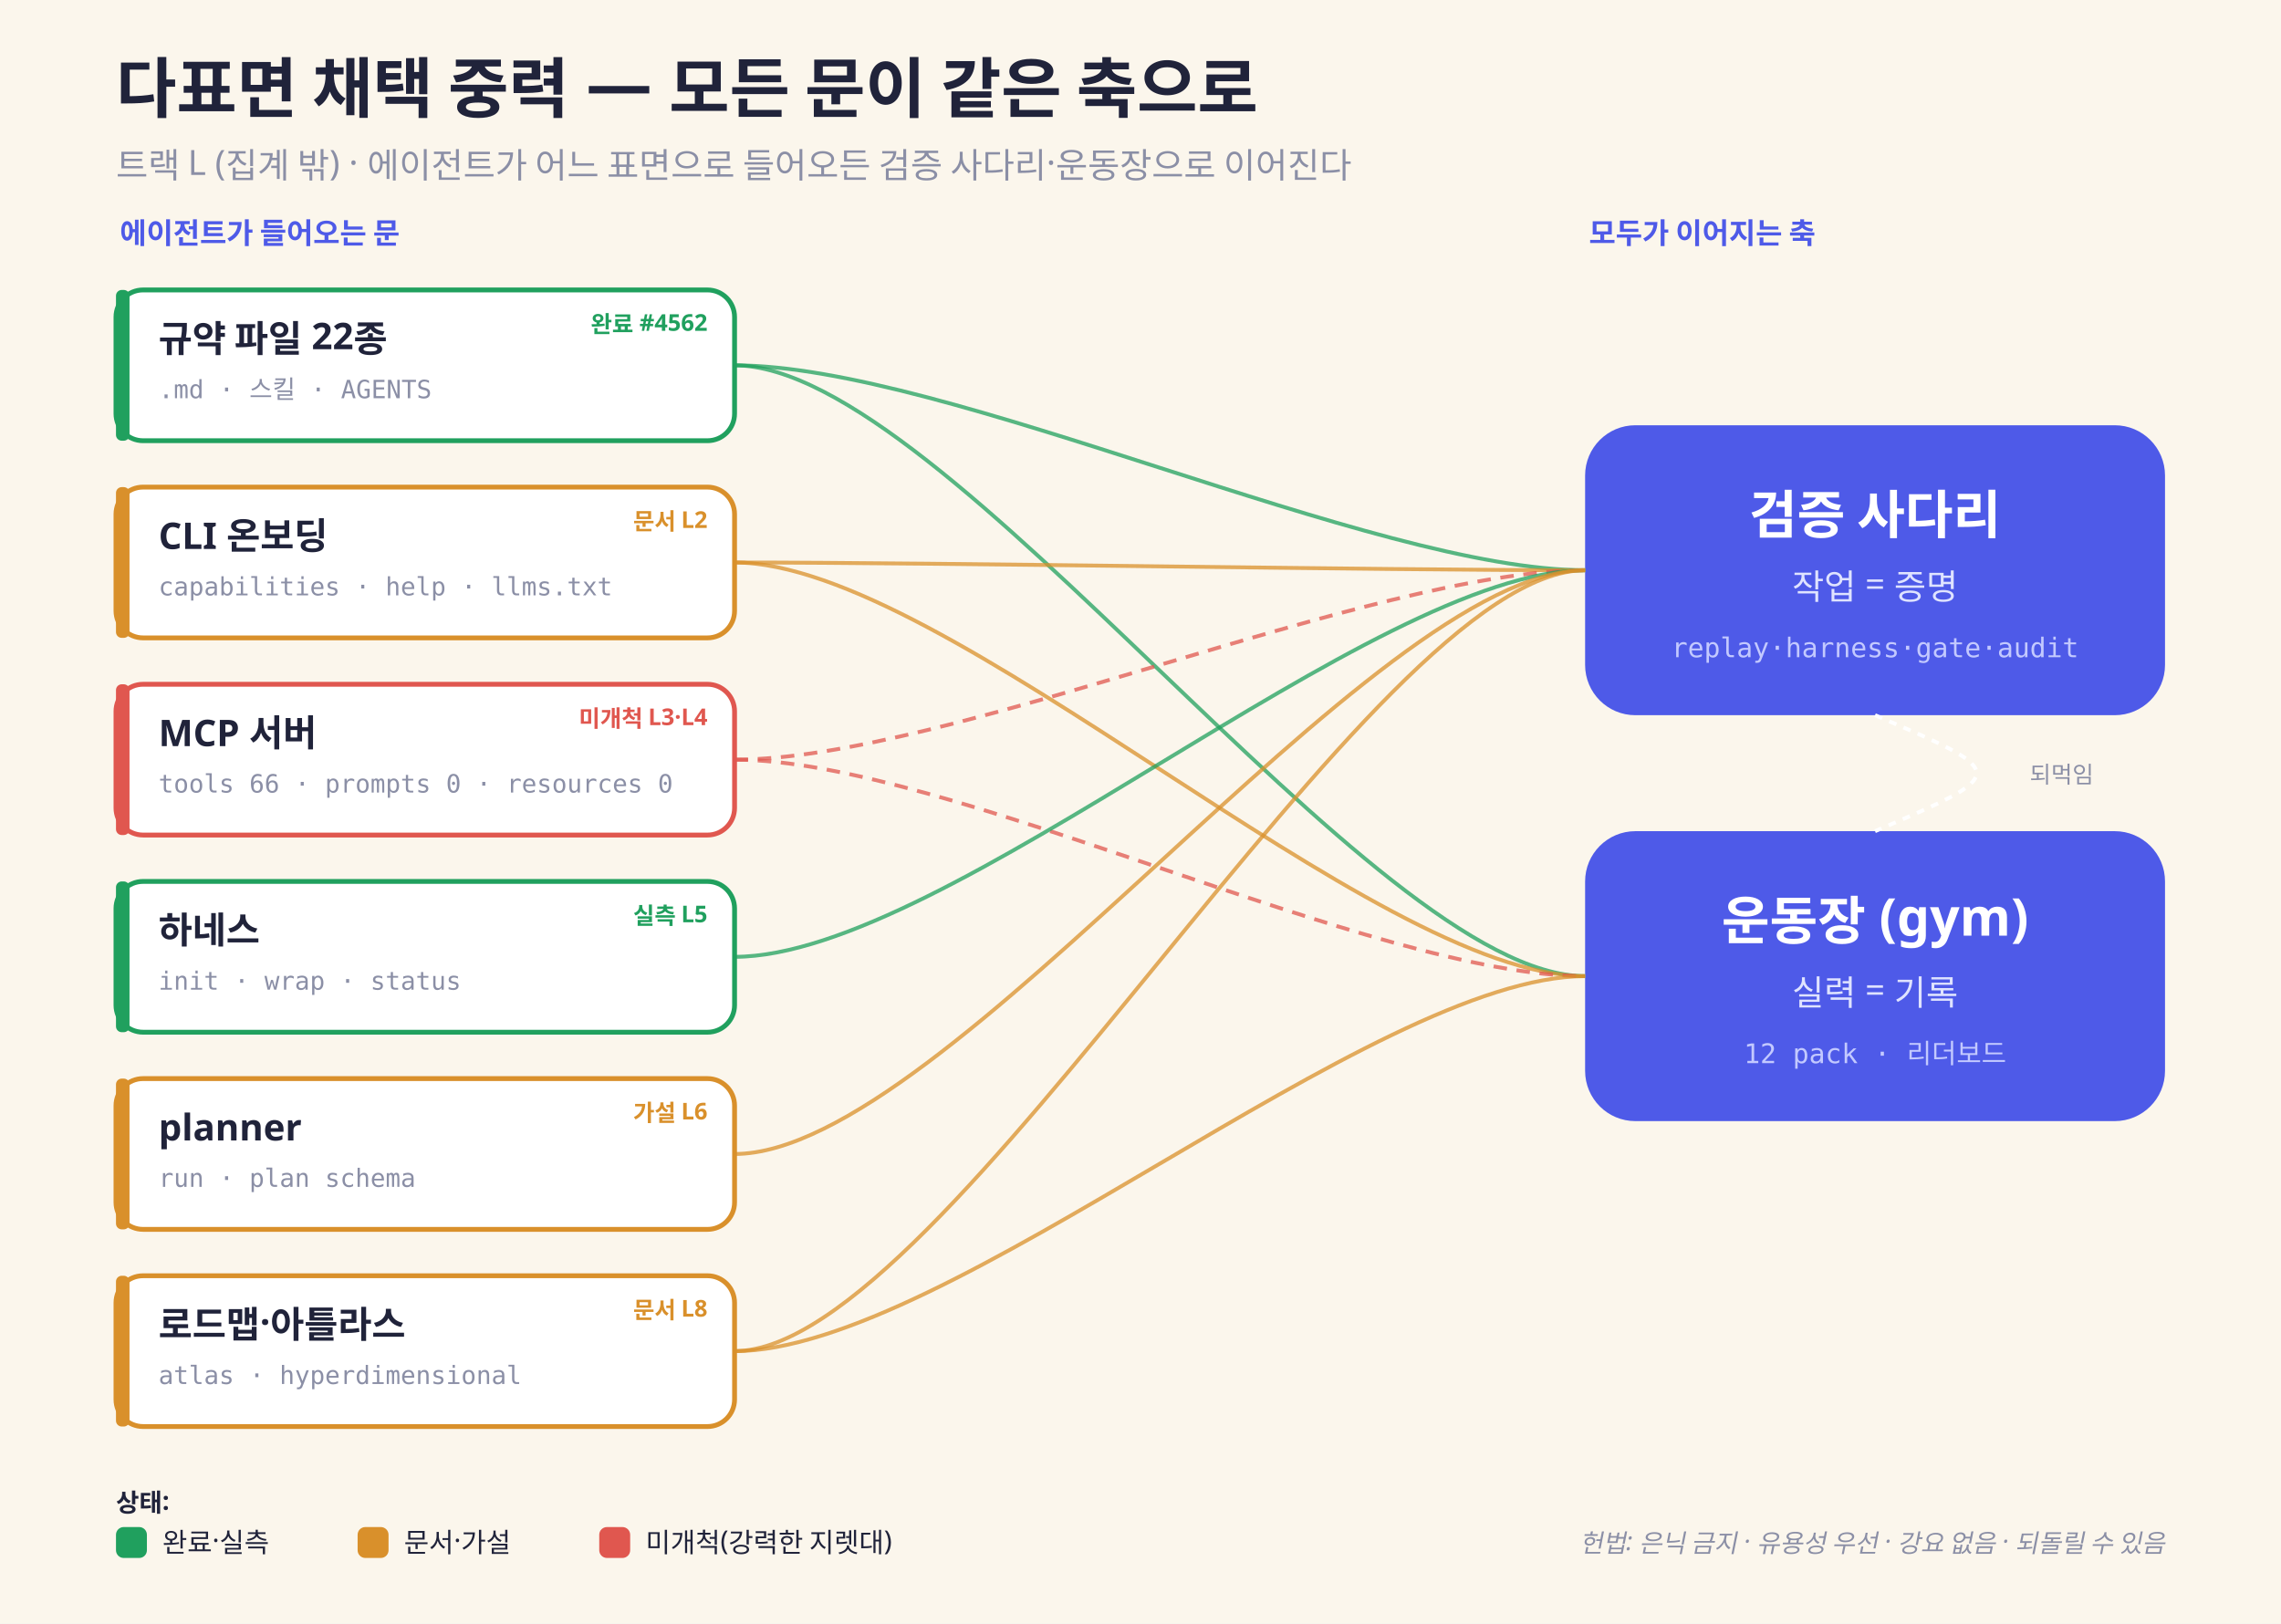
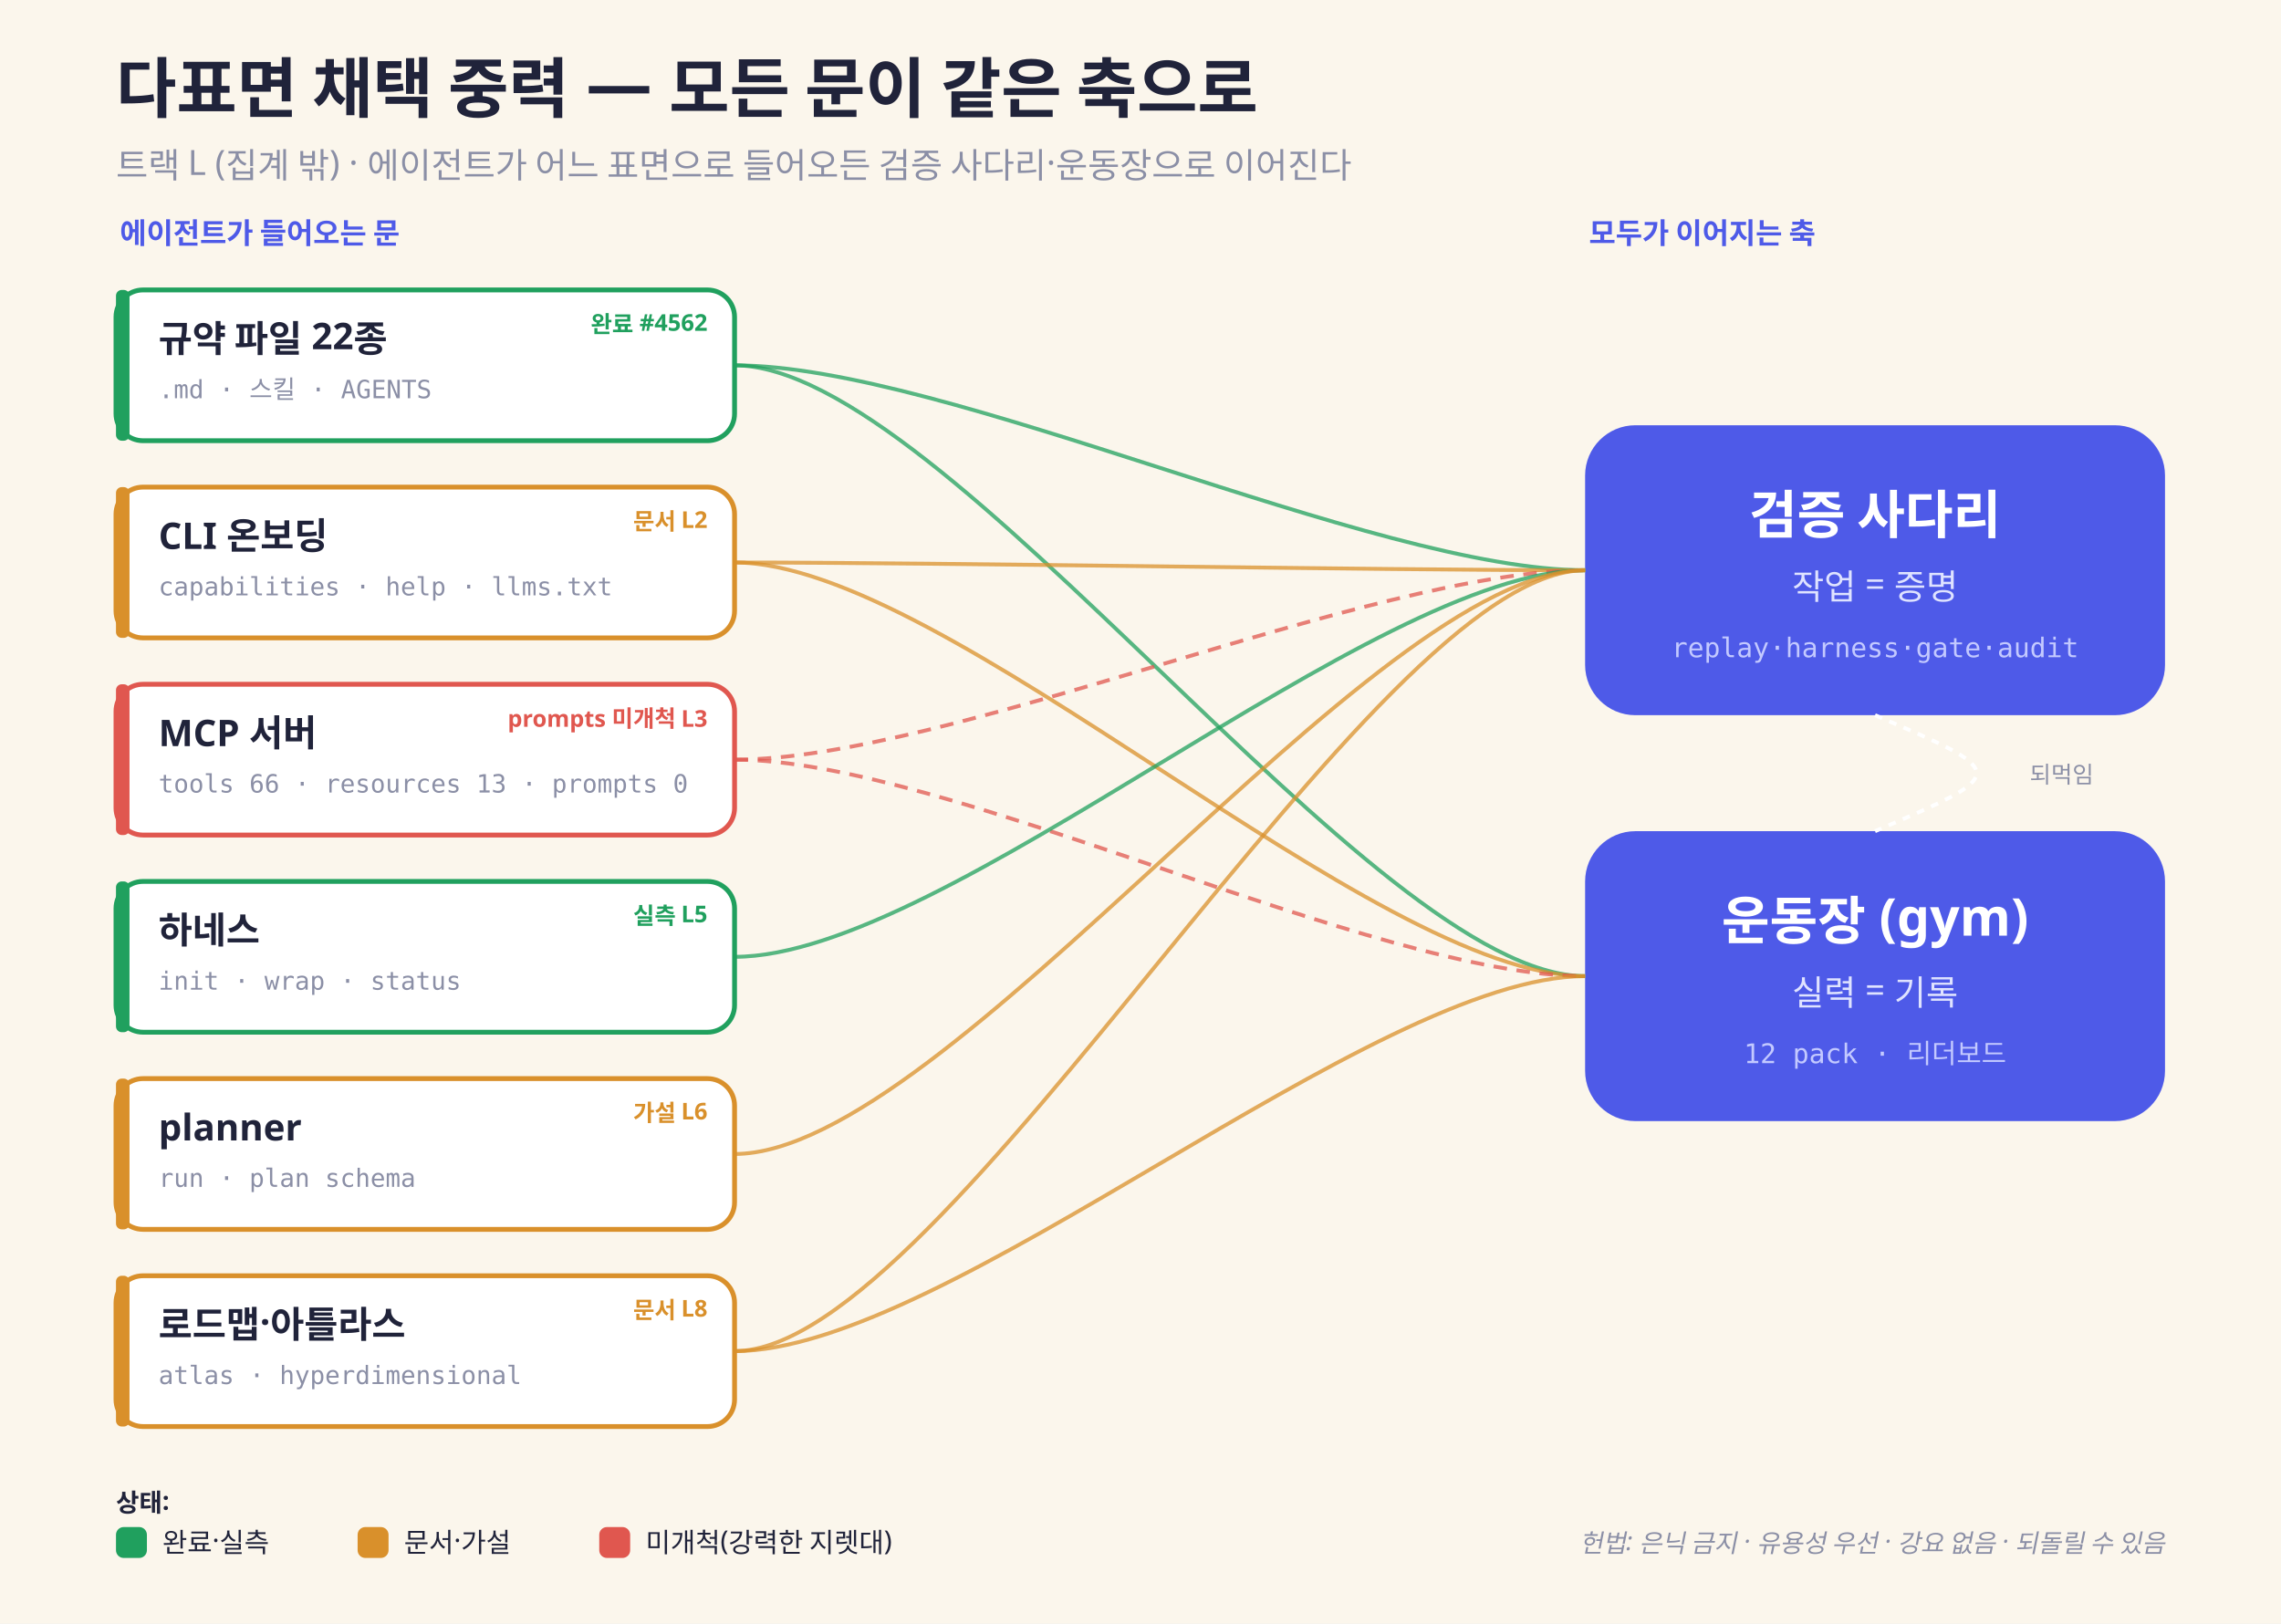
<svg xmlns="http://www.w3.org/2000/svg" width="1180" height="840" viewBox="0 0 1180 840" font-family="'Malgun Gothic','Apple SD Gothic Neo',sans-serif">
  <rect width="1180" height="840" fill="#FBF6EC" />
  <text x="60" y="58" font-size="34" font-weight="800" fill="#20233A">다표면 채택 중력 — 모든 문이 같은 축으로</text>
  <text x="60" y="92" font-size="18" fill="#8b8fa6">트랙 L (집계 밖) · 에이전트가 어느 표면으로 들어오든 검증 사다리·운동장으로 이어진다</text>
  <text x="62" y="126" font-size="15" font-weight="700" fill="#4E5AE8">에이전트가 들어오는 문</text>
  <text x="822" y="126" font-size="15" font-weight="700" fill="#4E5AE8">모두가 이어지는 축</text>
  <rect x="820" y="220" width="300" height="150" rx="26" fill="#4E5AE8" />
  <text x="970.0" y="276" font-size="27" font-weight="800" fill="#fff" text-anchor="middle">검증 사다리</text>
  <text x="970.0" y="310" font-size="18" fill="#dfe3ff" text-anchor="middle">작업 = 증명</text>
  <text x="970.0" y="340" font-size="14" fill="#c3c9ff" text-anchor="middle" font-family="monospace">replay·harness·gate·audit</text>
  <rect x="820" y="430" width="300" height="150" rx="26" fill="#4E5AE8" />
  <text x="970.0" y="486" font-size="27" font-weight="800" fill="#fff" text-anchor="middle">운동장 (gym)</text>
  <text x="970.0" y="520" font-size="18" fill="#dfe3ff" text-anchor="middle">실력 = 기록</text>
  <text x="970.0" y="550" font-size="14" fill="#c3c9ff" text-anchor="middle" font-family="monospace">12 pack · 리더보드</text>
  <rect x="60" y="150" width="320" height="78" rx="14" fill="#fff" stroke="#20A05E" stroke-width="2.5" />
  <rect x="60" y="150" width="7" height="78" rx="3" fill="#20A05E" />
  <text x="82" y="182" font-size="19" font-weight="700" fill="#20233A">규약 파일 22종</text>
  <text x="82" y="206" font-size="13" fill="#8b8fa6" font-family="monospace">.md · 스킬 · AGENTS</text>
  <text x="366" y="172" font-size="12" font-weight="700" fill="#20A05E" text-anchor="end">완료 #4562</text>
  <path d="M 380 189.0 C 490 189.0, 710 295.0, 820 295.0" fill="none" stroke="#20A05E" stroke-width="2" opacity="0.75" />
  <path d="M 380 189.0 C 490 189.0, 710 505.0, 820 505.0" fill="none" stroke="#20A05E" stroke-width="2" opacity="0.75" />
  <rect x="60" y="252" width="320" height="78" rx="14" fill="#fff" stroke="#D9902B" stroke-width="2.5" />
  <rect x="60" y="252" width="7" height="78" rx="3" fill="#D9902B" />
  <text x="82" y="284" font-size="19" font-weight="700" fill="#20233A">CLI 온보딩</text>
  <text x="82" y="308" font-size="13" fill="#8b8fa6" font-family="monospace">capabilities · help · llms.txt</text>
  <text x="366" y="274" font-size="12" font-weight="700" fill="#D9902B" text-anchor="end">문서 L2</text>
  <path d="M 380 291.0 C 490 291.0, 710 295.0, 820 295.0" fill="none" stroke="#D9902B" stroke-width="2" opacity="0.75" />
  <path d="M 380 291.0 C 490 291.0, 710 505.0, 820 505.0" fill="none" stroke="#D9902B" stroke-width="2" opacity="0.75" />
  <rect x="60" y="354" width="320" height="78" rx="14" fill="#fff" stroke="#E0574F" stroke-width="2.5" />
  <rect x="60" y="354" width="7" height="78" rx="3" fill="#E0574F" />
  <text x="82" y="386" font-size="19" font-weight="700" fill="#20233A">MCP 서버</text>
-   <text x="82" y="410" font-size="13" fill="#8b8fa6" font-family="monospace">tools 66 · prompts 0 · resources 0</text>
-   <text x="366" y="376" font-size="12" font-weight="700" fill="#E0574F" text-anchor="end">미개척 L3·L4</text>
+   <text x="82" y="410" font-size="13" fill="#8b8fa6" font-family="monospace">tools 66 · resources 13 · prompts 0</text>
+   <text x="366" y="376" font-size="12" font-weight="700" fill="#E0574F" text-anchor="end">prompts 미개척 L3</text>
  <path d="M 380 393.0 C 490 393.0, 710 295.0, 820 295.0" fill="none" stroke="#E0574F" stroke-width="2" stroke-dasharray="7 5" opacity="0.75" />
  <path d="M 380 393.0 C 490 393.0, 710 505.0, 820 505.0" fill="none" stroke="#E0574F" stroke-width="2" stroke-dasharray="7 5" opacity="0.75" />
  <rect x="60" y="456" width="320" height="78" rx="14" fill="#fff" stroke="#20A05E" stroke-width="2.5" />
  <rect x="60" y="456" width="7" height="78" rx="3" fill="#20A05E" />
  <text x="82" y="488" font-size="19" font-weight="700" fill="#20233A">하네스</text>
  <text x="82" y="512" font-size="13" fill="#8b8fa6" font-family="monospace">init · wrap · status</text>
  <text x="366" y="478" font-size="12" font-weight="700" fill="#20A05E" text-anchor="end">실측 L5</text>
  <path d="M 380 495.0 C 490 495.0, 710 295.0, 820 295.0" fill="none" stroke="#20A05E" stroke-width="2" opacity="0.75" />
  <rect x="60" y="558" width="320" height="78" rx="14" fill="#fff" stroke="#D9902B" stroke-width="2.5" />
  <rect x="60" y="558" width="7" height="78" rx="3" fill="#D9902B" />
  <text x="82" y="590" font-size="19" font-weight="700" fill="#20233A">planner</text>
  <text x="82" y="614" font-size="13" fill="#8b8fa6" font-family="monospace">run · plan schema</text>
  <text x="366" y="580" font-size="12" font-weight="700" fill="#D9902B" text-anchor="end">가설 L6</text>
  <path d="M 380 597.0 C 490 597.0, 710 295.0, 820 295.0" fill="none" stroke="#D9902B" stroke-width="2" opacity="0.75" />
  <rect x="60" y="660" width="320" height="78" rx="14" fill="#fff" stroke="#D9902B" stroke-width="2.5" />
  <rect x="60" y="660" width="7" height="78" rx="3" fill="#D9902B" />
  <text x="82" y="692" font-size="19" font-weight="700" fill="#20233A">로드맵·아틀라스</text>
  <text x="82" y="716" font-size="13" fill="#8b8fa6" font-family="monospace">atlas · hyperdimensional</text>
  <text x="366" y="682" font-size="12" font-weight="700" fill="#D9902B" text-anchor="end">문서 L8</text>
  <path d="M 380 699.0 C 490 699.0, 710 295.0, 820 295.0" fill="none" stroke="#D9902B" stroke-width="2" opacity="0.75" />
  <path d="M 380 699.0 C 490 699.0, 710 505.0, 820 505.0" fill="none" stroke="#D9902B" stroke-width="2" opacity="0.75" />
  <path d="M 970.0 370 C 1040.0 400, 1040.0 400, 970.0 430" fill="none" stroke="#fff" stroke-width="2" stroke-dasharray="4 4" />
  <text x="1050.0" y="405.0" font-size="12" fill="#8b8fa6">되먹임</text>
  <text x="60" y="782" font-size="13" font-weight="700" fill="#20233A">상태:</text>
  <rect x="60" y="790" width="16" height="16" rx="4" fill="#20A05E" />
  <text x="84" y="803" font-size="14" fill="#20233A">완료·실측</text>
  <rect x="185" y="790" width="16" height="16" rx="4" fill="#D9902B" />
  <text x="209" y="803" font-size="14" fill="#20233A">문서·가설</text>
  <rect x="310" y="790" width="16" height="16" rx="4" fill="#E0574F" />
  <text x="334" y="803" font-size="14" fill="#20233A">미개척(강력한 지렛대)</text>
  <text x="1120" y="803" font-size="13" fill="#8b8fa6" text-anchor="end" font-style="italic">헌법: 은닉 금지 · 유용성 우선 · 강요 없음 · 되돌릴 수 있음</text>
</svg>
